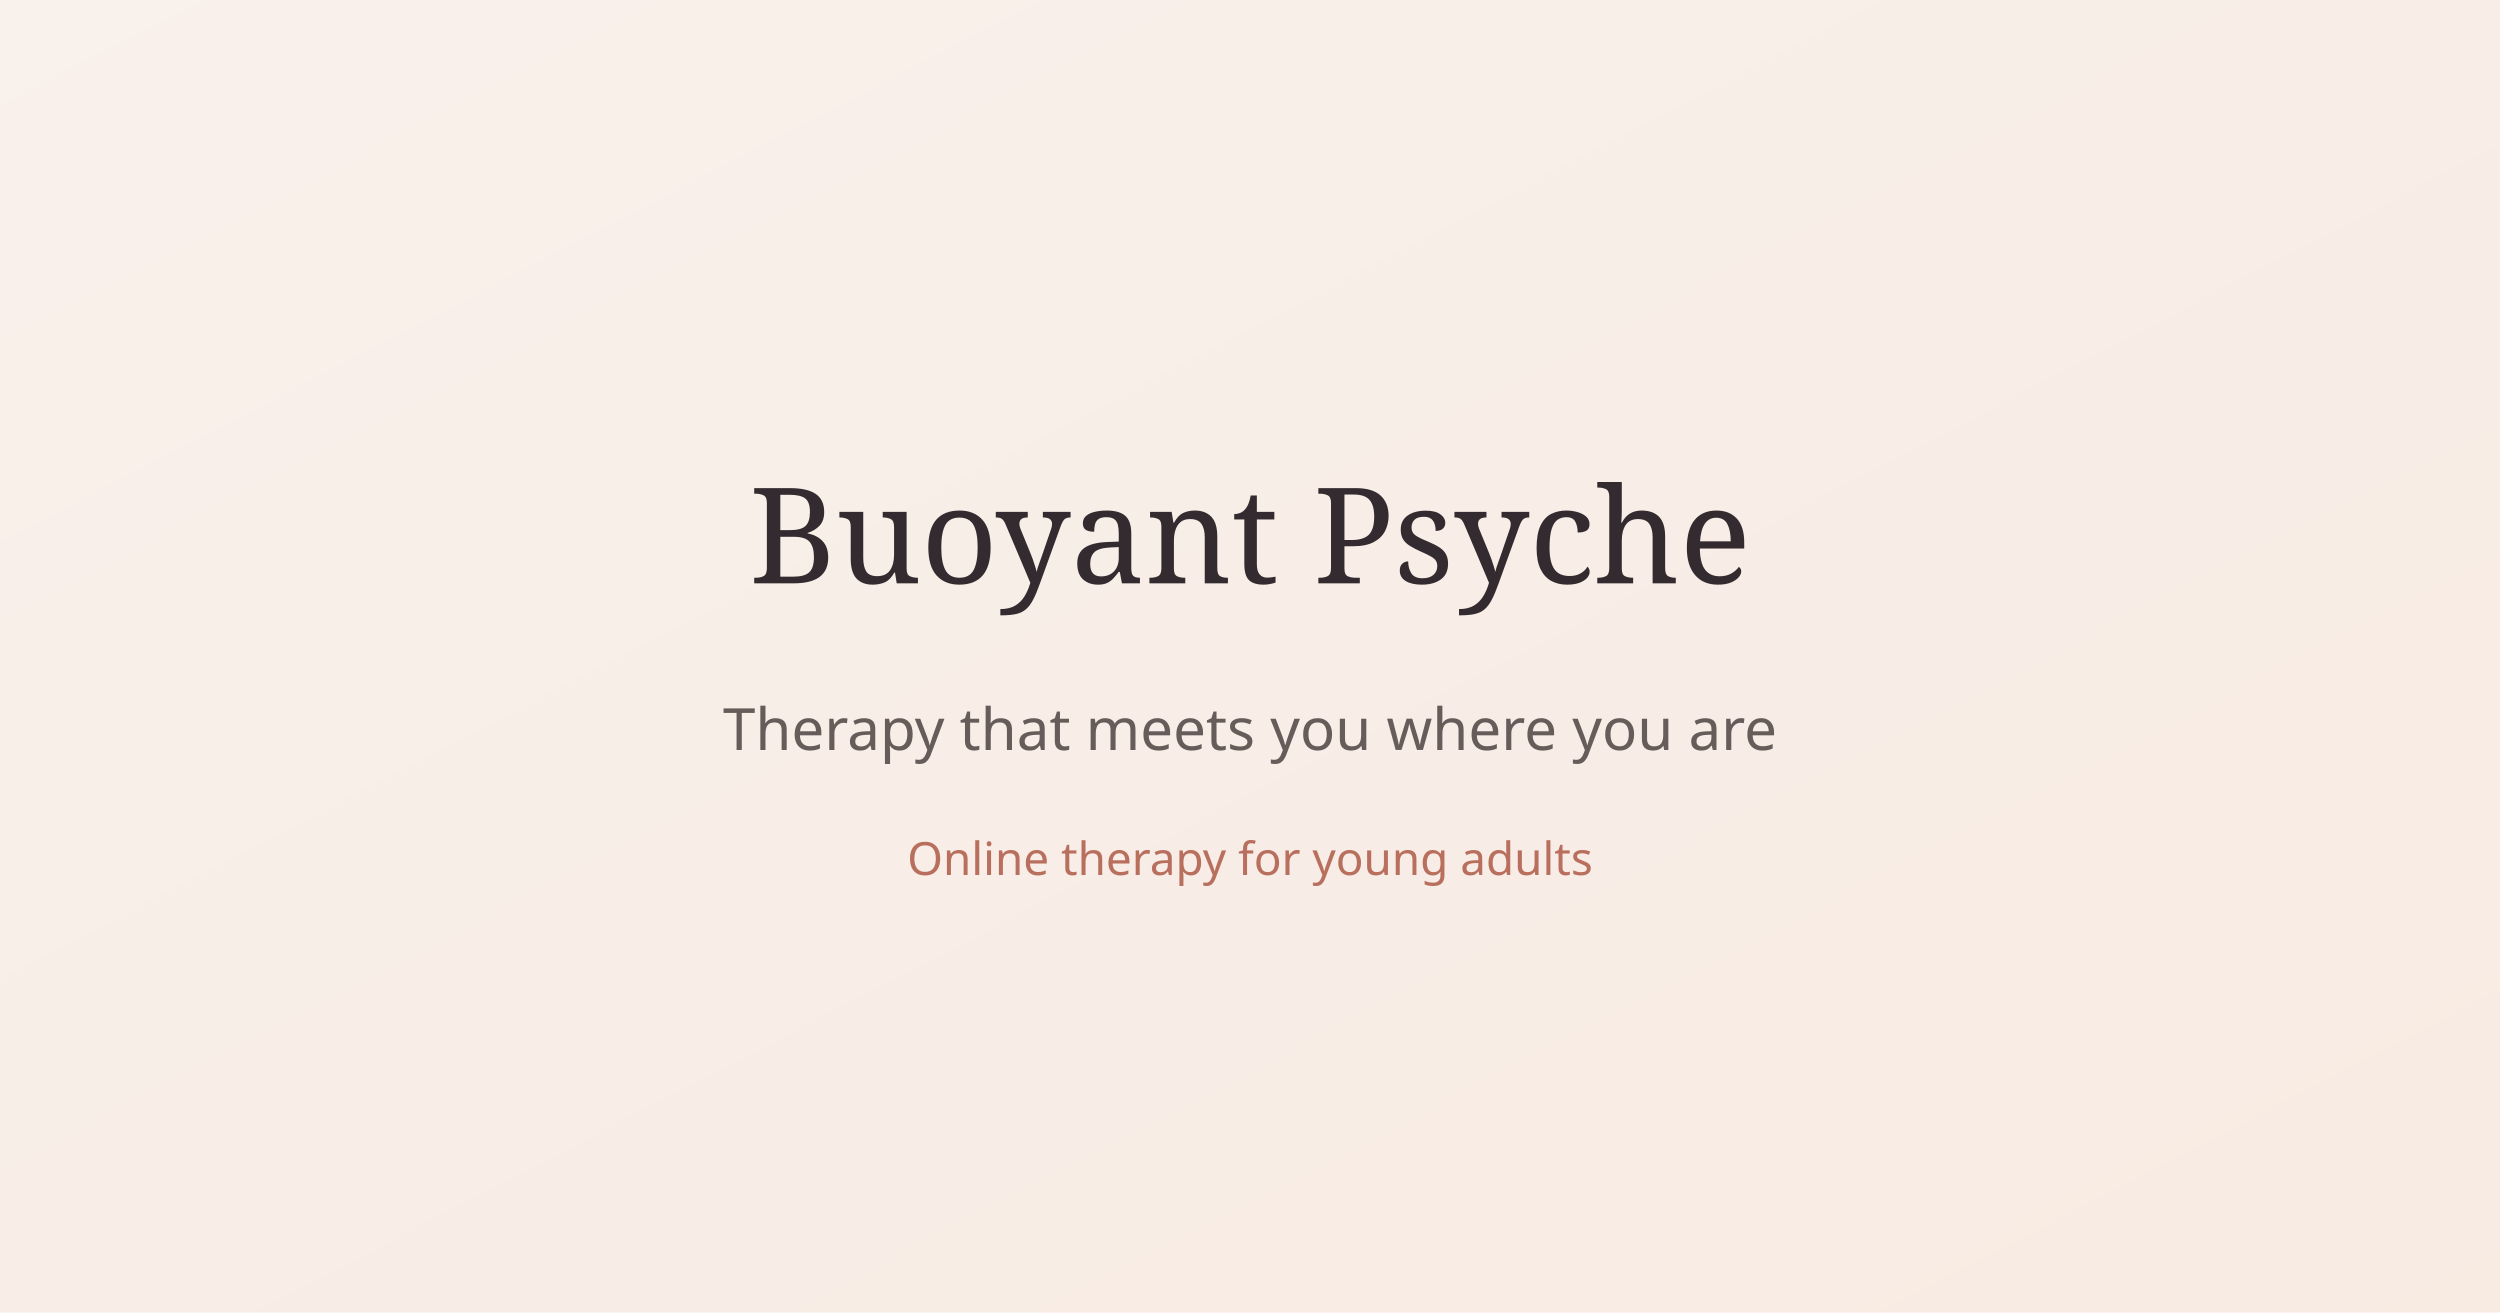
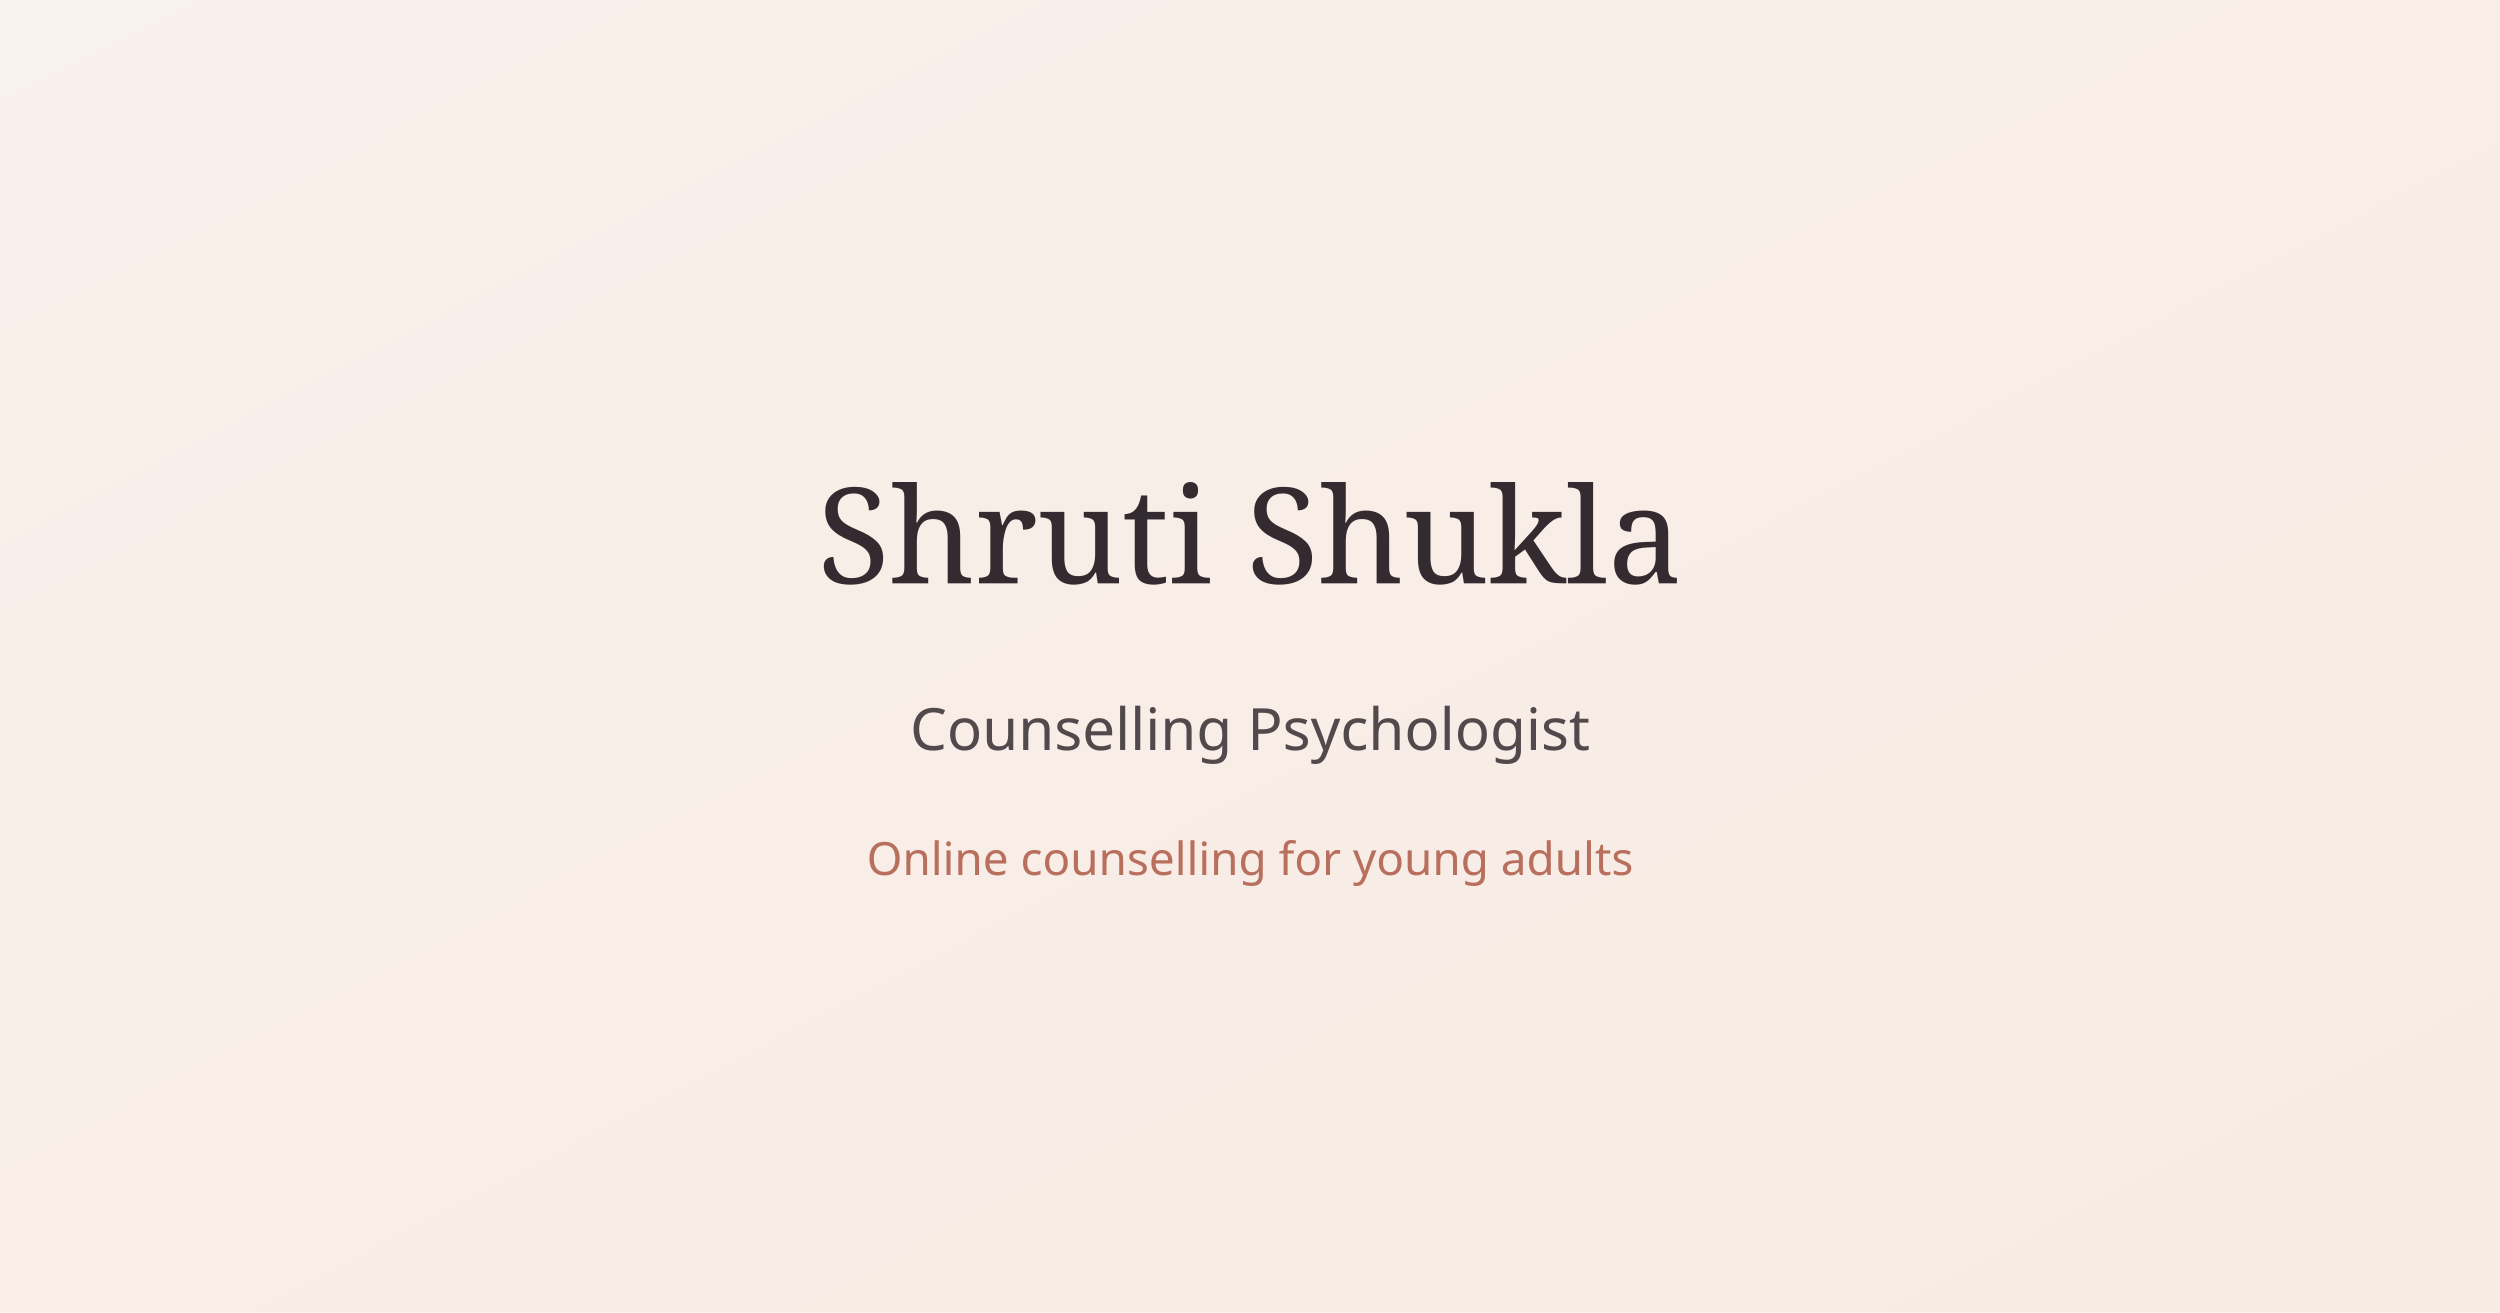
- <svg xmlns="http://www.w3.org/2000/svg" width="1200" height="630" viewBox="0 0 1200 630" role="img" aria-label="Buoyant Psyche � Therapy for Young Adults">
+ <svg xmlns="http://www.w3.org/2000/svg" width="1200" height="630" viewBox="0 0 1200 630" role="img" aria-label="Shruti Shukla — Counselling Psychologist">
  <rect width="1200" height="630" fill="#FCF8F3" />
  <rect x="0" y="0" width="1200" height="630" fill="url(#ogGrad)" opacity="0.5" />
  <defs>
    <linearGradient id="ogGrad" x1="0%" y1="0%" x2="100%" y2="100%">
      <stop offset="0%" style="stop-color:#F5E9E5" />
      <stop offset="100%" style="stop-color:#F3DDD2" />
    </linearGradient>
  </defs>
-   <text x="600" y="280" text-anchor="middle" font-family="Georgia, serif" font-size="64" font-weight="400" fill="#342B30">Buoyant Psyche</text>
-   <text x="600" y="360" text-anchor="middle" font-family="system-ui, sans-serif" font-size="28" fill="#665D5A">Therapy that meets you where you are</text>
-   <text x="600" y="420" text-anchor="middle" font-family="system-ui, sans-serif" font-size="22" fill="#B96F5D">Online therapy for young adults</text>
+   <text x="600" y="280" text-anchor="middle" font-family="Georgia, serif" font-size="64" font-weight="400" fill="#342B30">Shruti Shukla</text>
+   <text x="600" y="360" text-anchor="middle" font-family="system-ui, sans-serif" font-size="28" fill="#51494B">Counselling Psychologist</text>
+   <text x="600" y="420" text-anchor="middle" font-family="system-ui, sans-serif" font-size="22" fill="#B96F5D">Online counselling for young adults</text>
</svg>
